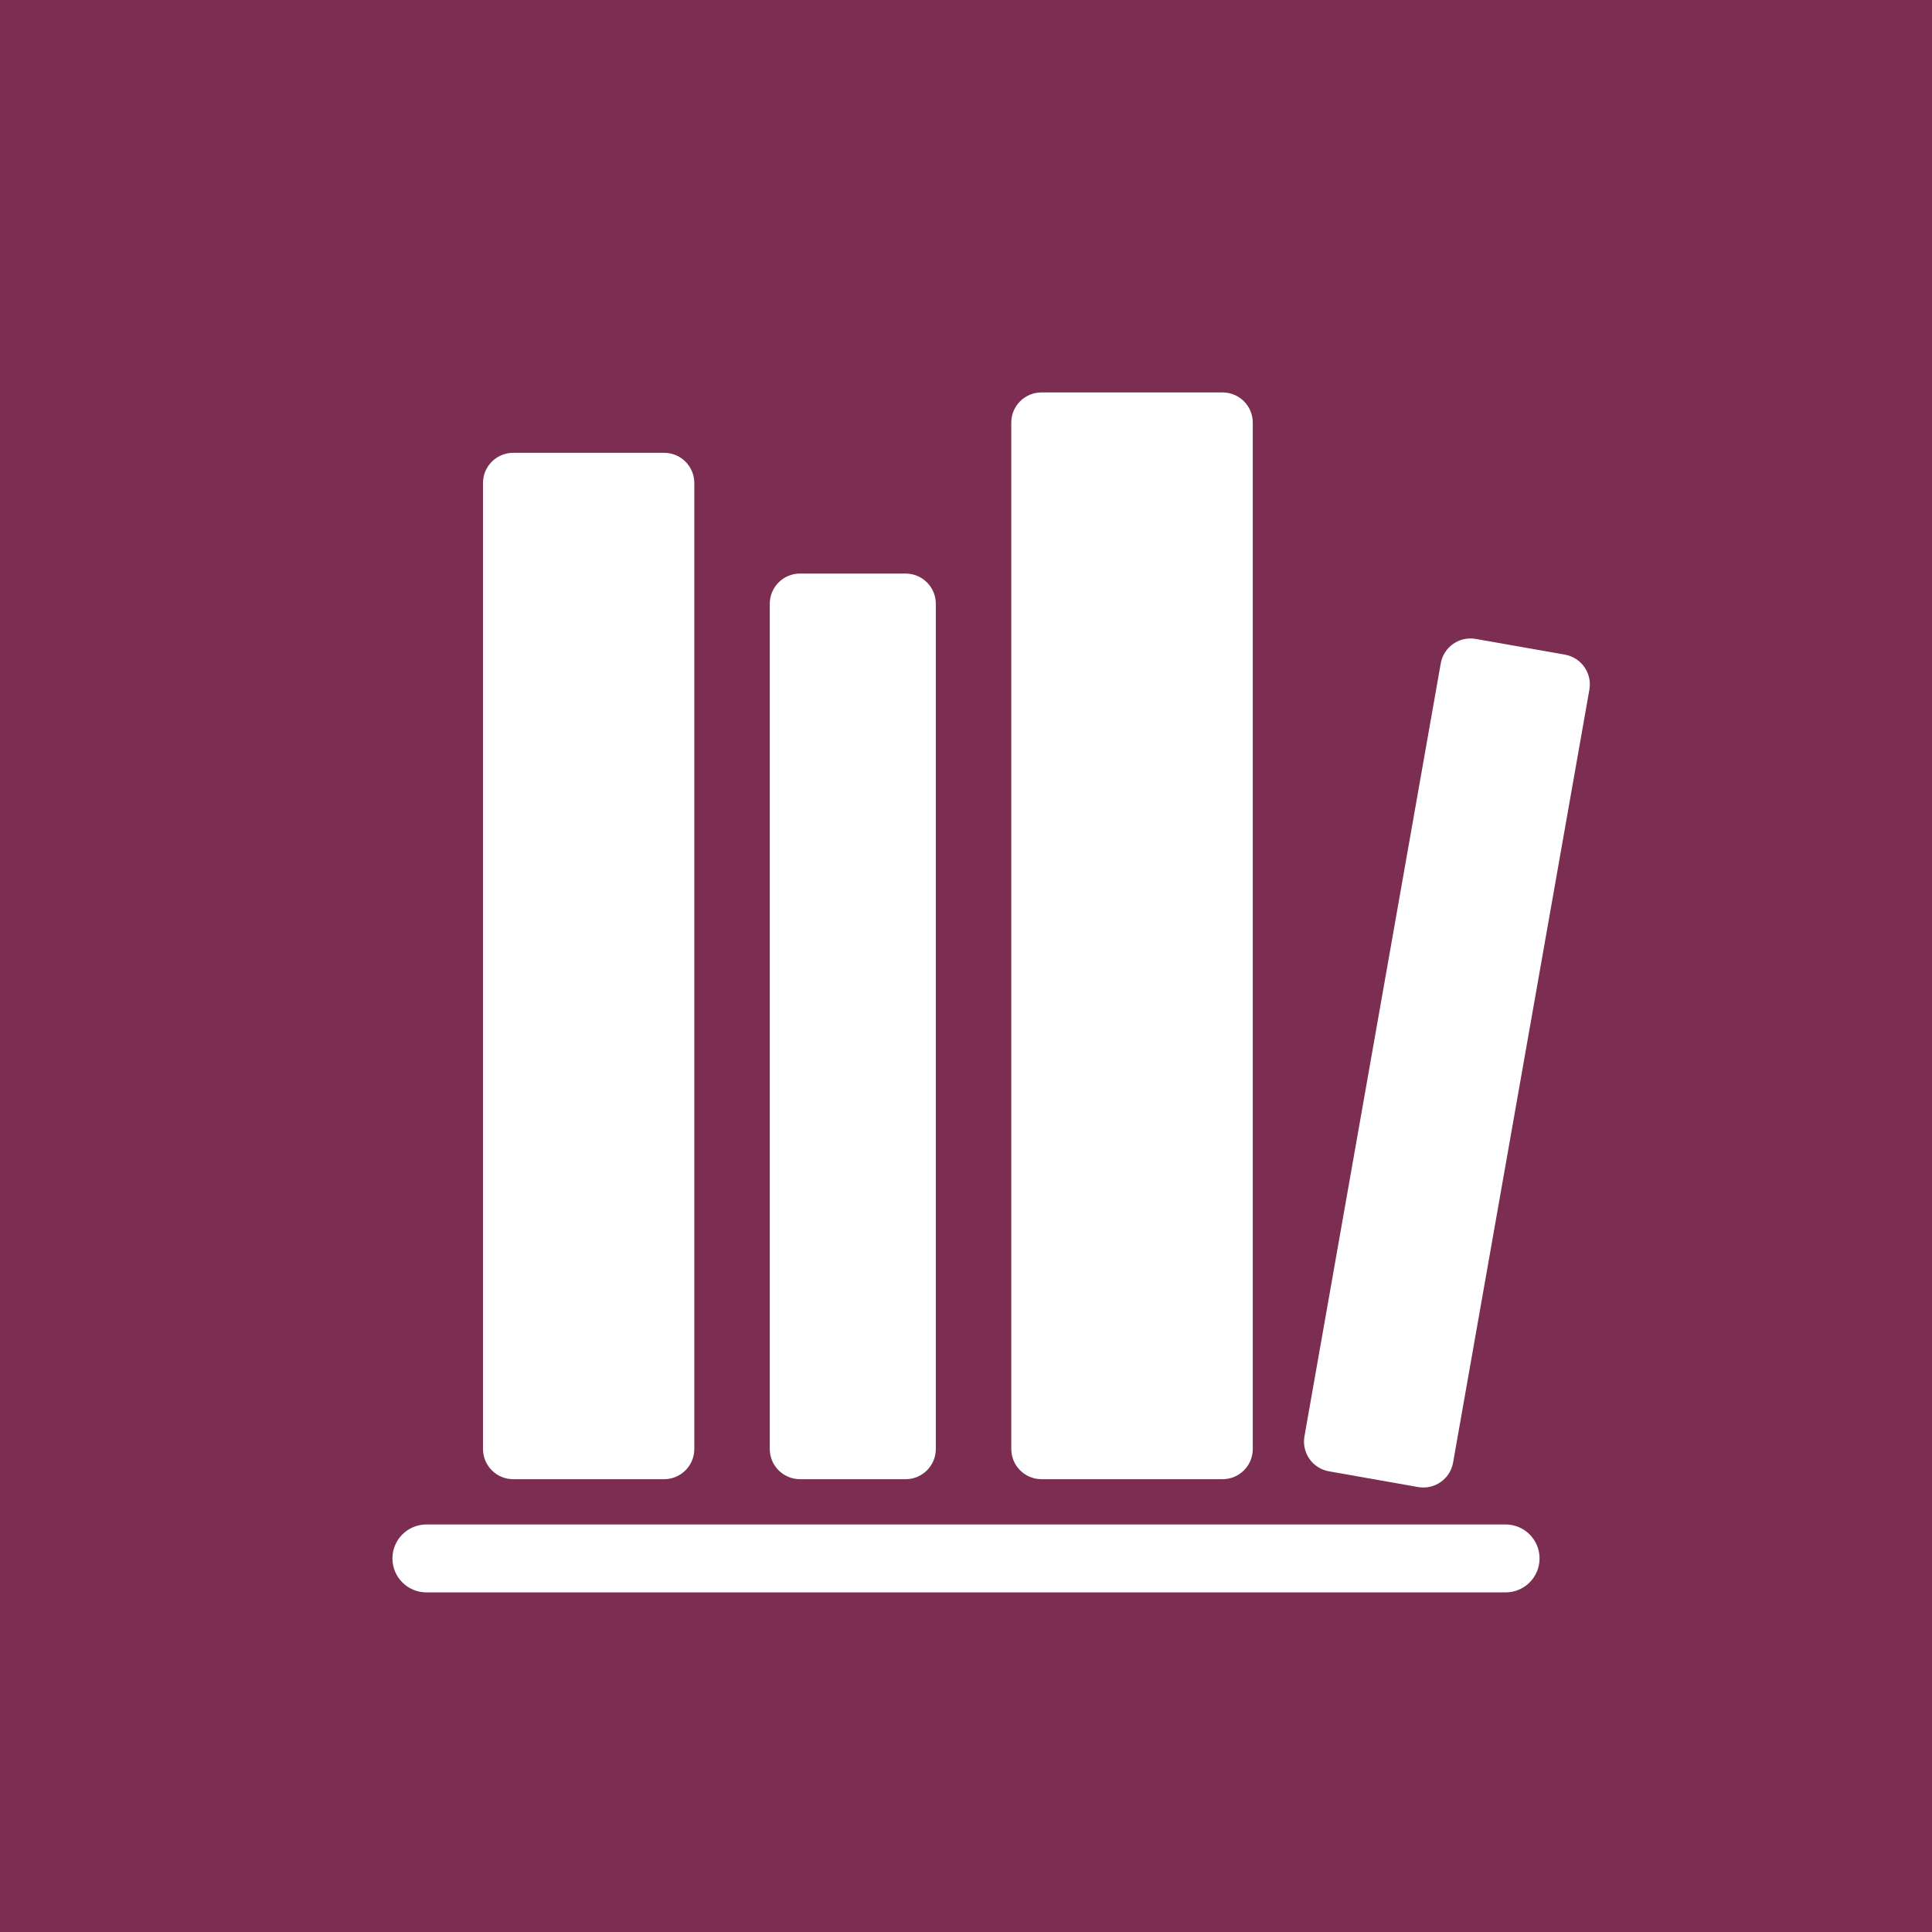
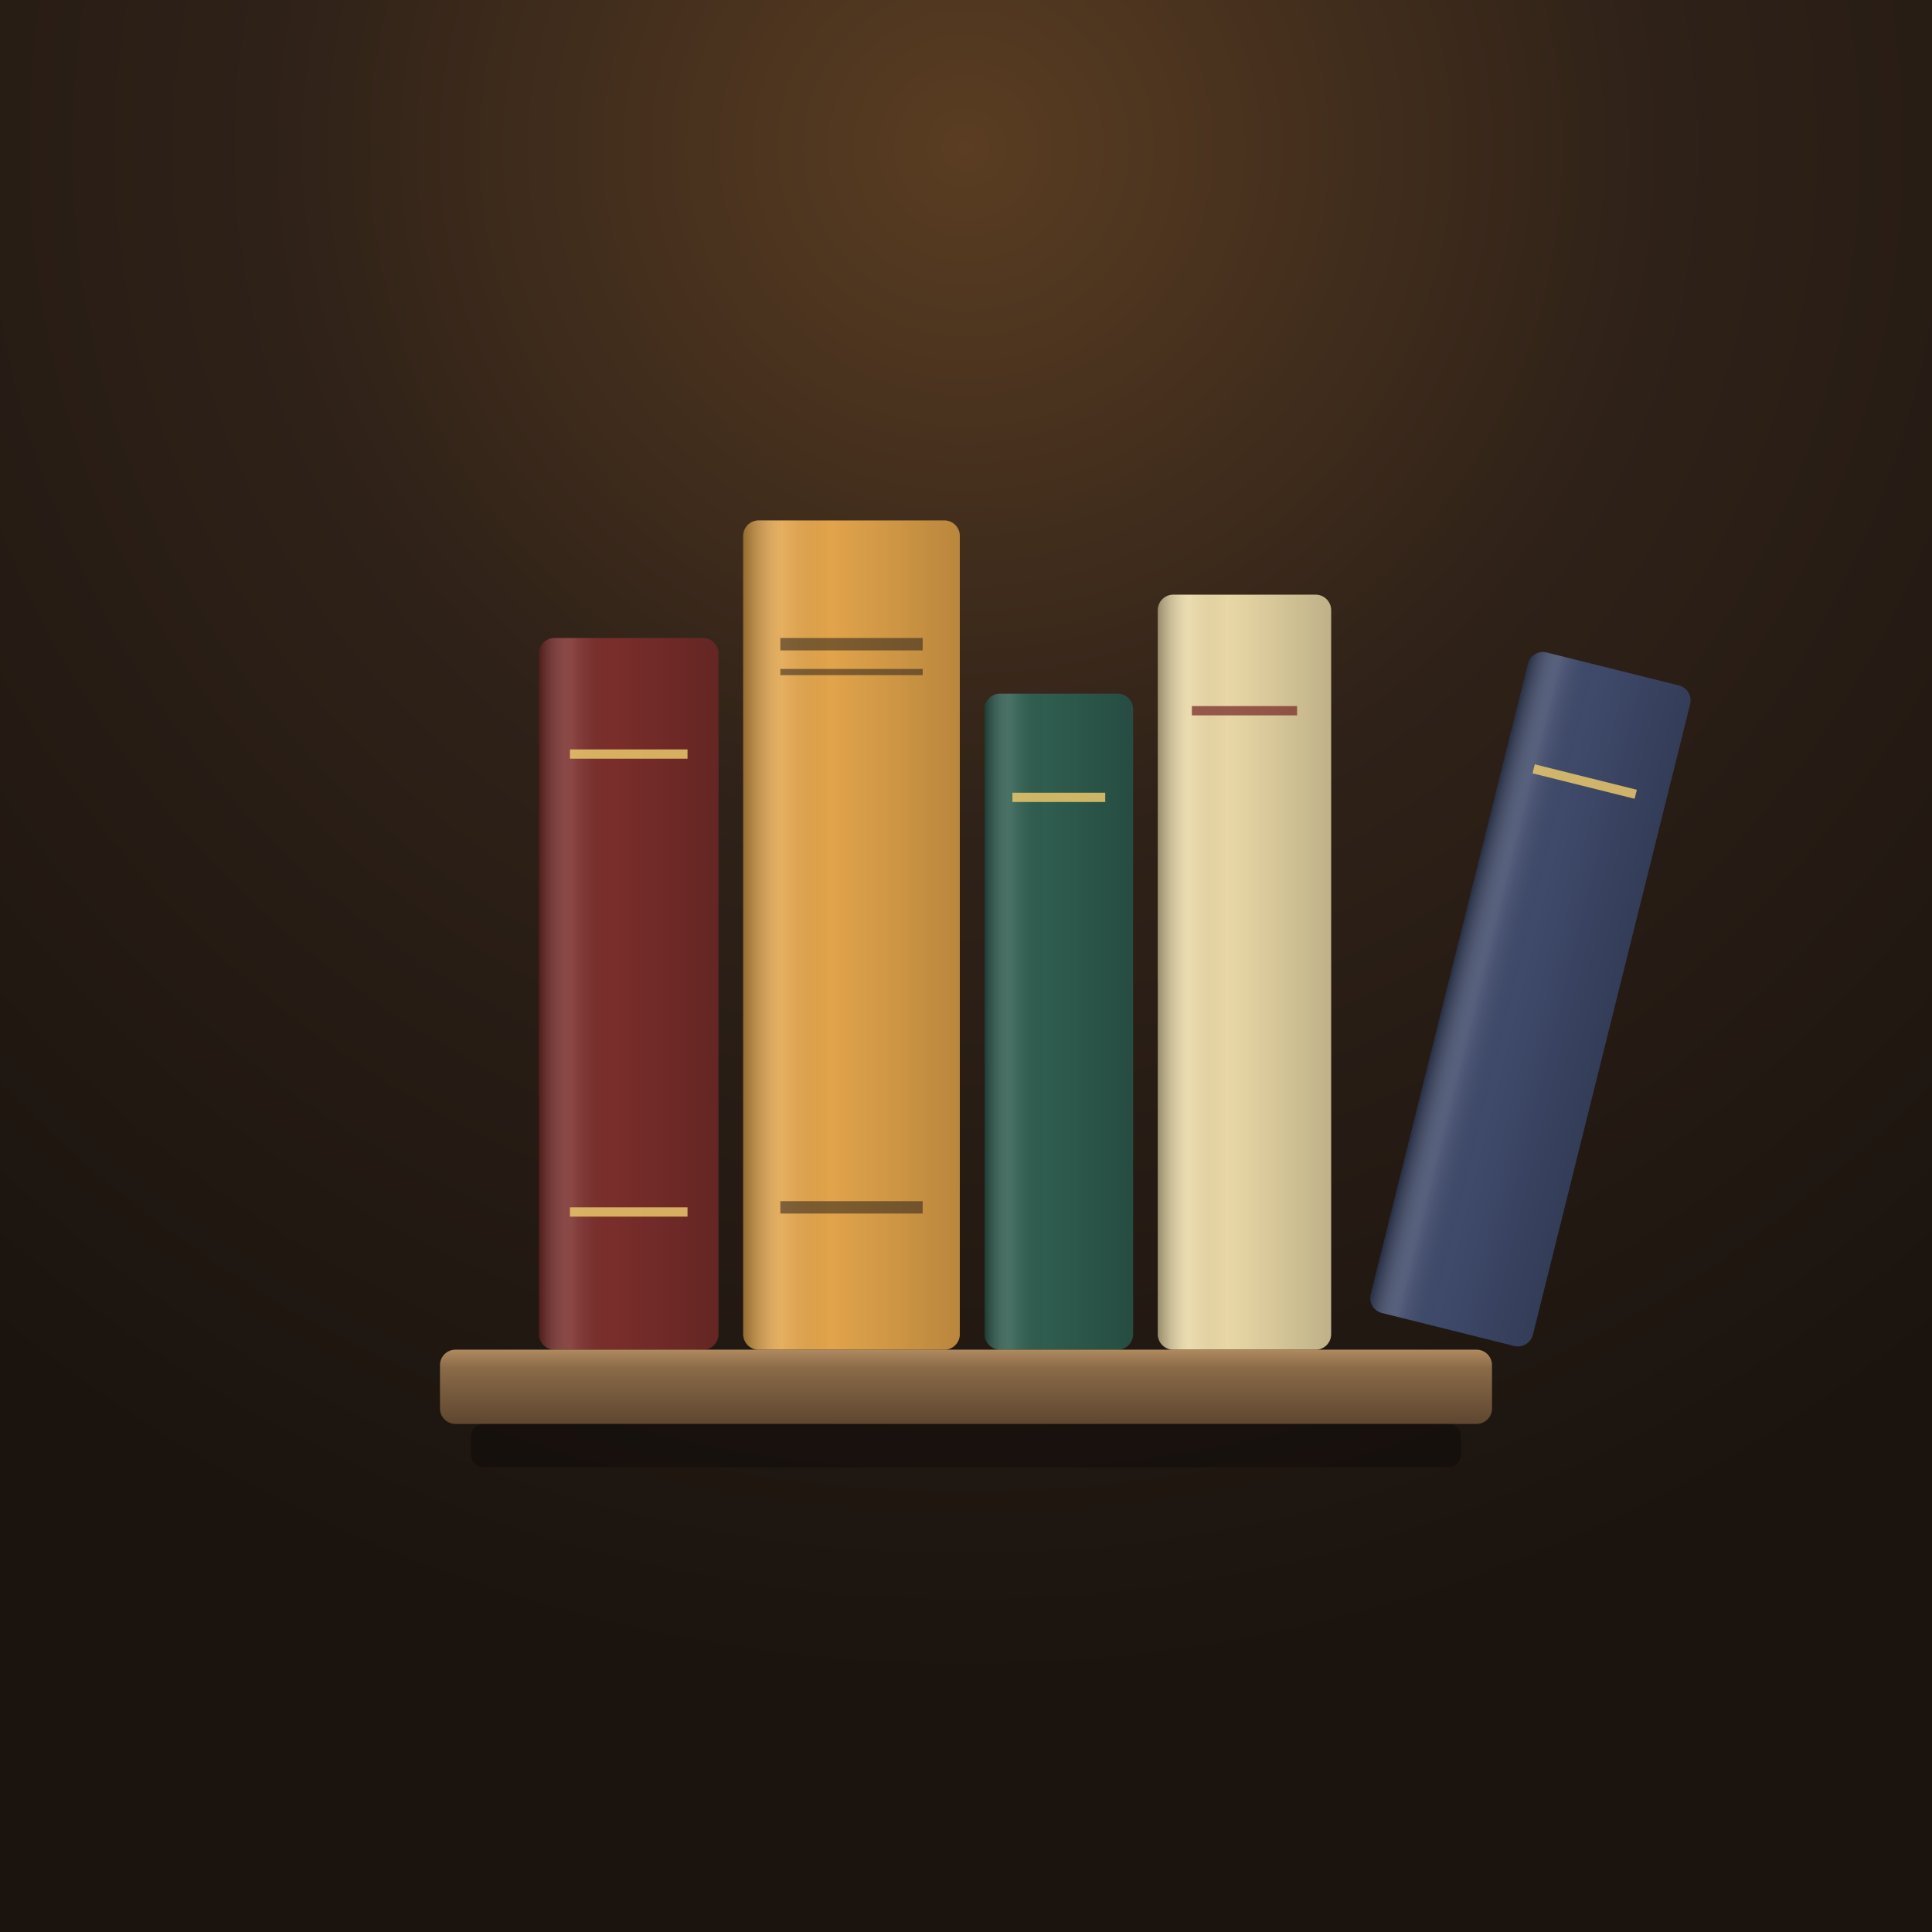
<svg xmlns="http://www.w3.org/2000/svg" viewBox="0 0 512 512">
-   <rect width="512" height="512" fill="#7B2D52" />
-   <g fill="#FFFFFF">
-     <rect x="128" y="120" width="56" height="272" rx="8" />
-     <rect x="204" y="152" width="44" height="240" rx="8" />
-     <rect x="268" y="104" width="64" height="288" rx="8" />
-     <rect x="344" y="168" width="40" height="224" rx="8" transform="rotate(10 364 392)" />
-     <rect x="104" y="404" width="304" height="18" rx="9" />
+   <defs>
+     <radialGradient id="glow" cx="50%" cy="8%" r="80%">
+       <stop offset="0" stop-color="#5A3D22" />
+       <stop offset=".45" stop-color="#2E2118" />
+       <stop offset="1" stop-color="#1A130E" />
+     </radialGradient>
+     <linearGradient id="wood" x1="0" y1="0" x2="0" y2="1">
+       <stop offset="0" stop-color="#B08A60" />
+       <stop offset=".25" stop-color="#8A6A48" />
+       <stop offset="1" stop-color="#5E4630" />
+     </linearGradient>
+     <linearGradient id="shade" x1="0" y1="0" x2="1" y2="0">
+       <stop offset="0" stop-color="#000" stop-opacity=".35" />
+       <stop offset=".18" stop-color="#fff" stop-opacity=".12" />
+       <stop offset=".4" stop-color="#000" stop-opacity="0" />
+       <stop offset="1" stop-color="#000" stop-opacity=".18" />
+     </linearGradient>
+   </defs>
+   <rect width="512" height="512" fill="url(#glow)" />
+   <g transform="translate(256 256) scale(0.82) translate(-256 -256)">
+     <g>
+       <rect x="118" y="150" width="58" height="230" rx="5" fill="#7A2E2B" />
+       <rect x="118" y="150" width="58" height="230" rx="5" fill="url(#shade)" />
+       <rect x="128" y="186" width="38" height="3" fill="#E9C76B" opacity=".85" />
+       <rect x="128" y="334" width="38" height="3" fill="#E9C76B" opacity=".85" />
+       <rect x="184" y="112" width="70" height="268" rx="5" fill="#E2A44B" />
+       <rect x="184" y="112" width="70" height="268" rx="5" fill="url(#shade)" />
+       <rect x="196" y="150" width="46" height="4" fill="#2B211A" opacity=".55" />
+       <rect x="196" y="160" width="46" height="2" fill="#2B211A" opacity=".55" />
+       <rect x="196" y="332" width="46" height="4" fill="#2B211A" opacity=".55" />
+       <rect x="262" y="168" width="48" height="212" rx="5" fill="#2F5D50" />
+       <rect x="262" y="168" width="48" height="212" rx="5" fill="url(#shade)" />
+       <rect x="271" y="200" width="30" height="3" fill="#E9C76B" opacity=".85" />
+       <rect x="318" y="136" width="56" height="244" rx="5" fill="#E9D8A6" />
+       <rect x="318" y="136" width="56" height="244" rx="5" fill="url(#shade)" />
+       <rect x="329" y="172" width="34" height="3" fill="#7A2E2B" opacity=".75" />
+       <g transform="rotate(14 438 380)">
+         <rect x="384" y="160" width="54" height="220" rx="5" fill="#3F4A6B" />
+         <rect x="384" y="160" width="54" height="220" rx="5" fill="url(#shade)" />
+         <rect x="394" y="196" width="34" height="3" fill="#E9C76B" opacity=".85" />
+       </g>
+     </g>
+     <rect x="86" y="380" width="340" height="24" rx="5" fill="url(#wood)" />
+     <rect x="96" y="404" width="320" height="14" rx="4" fill="#000" opacity=".25" />
  </g>
</svg>
